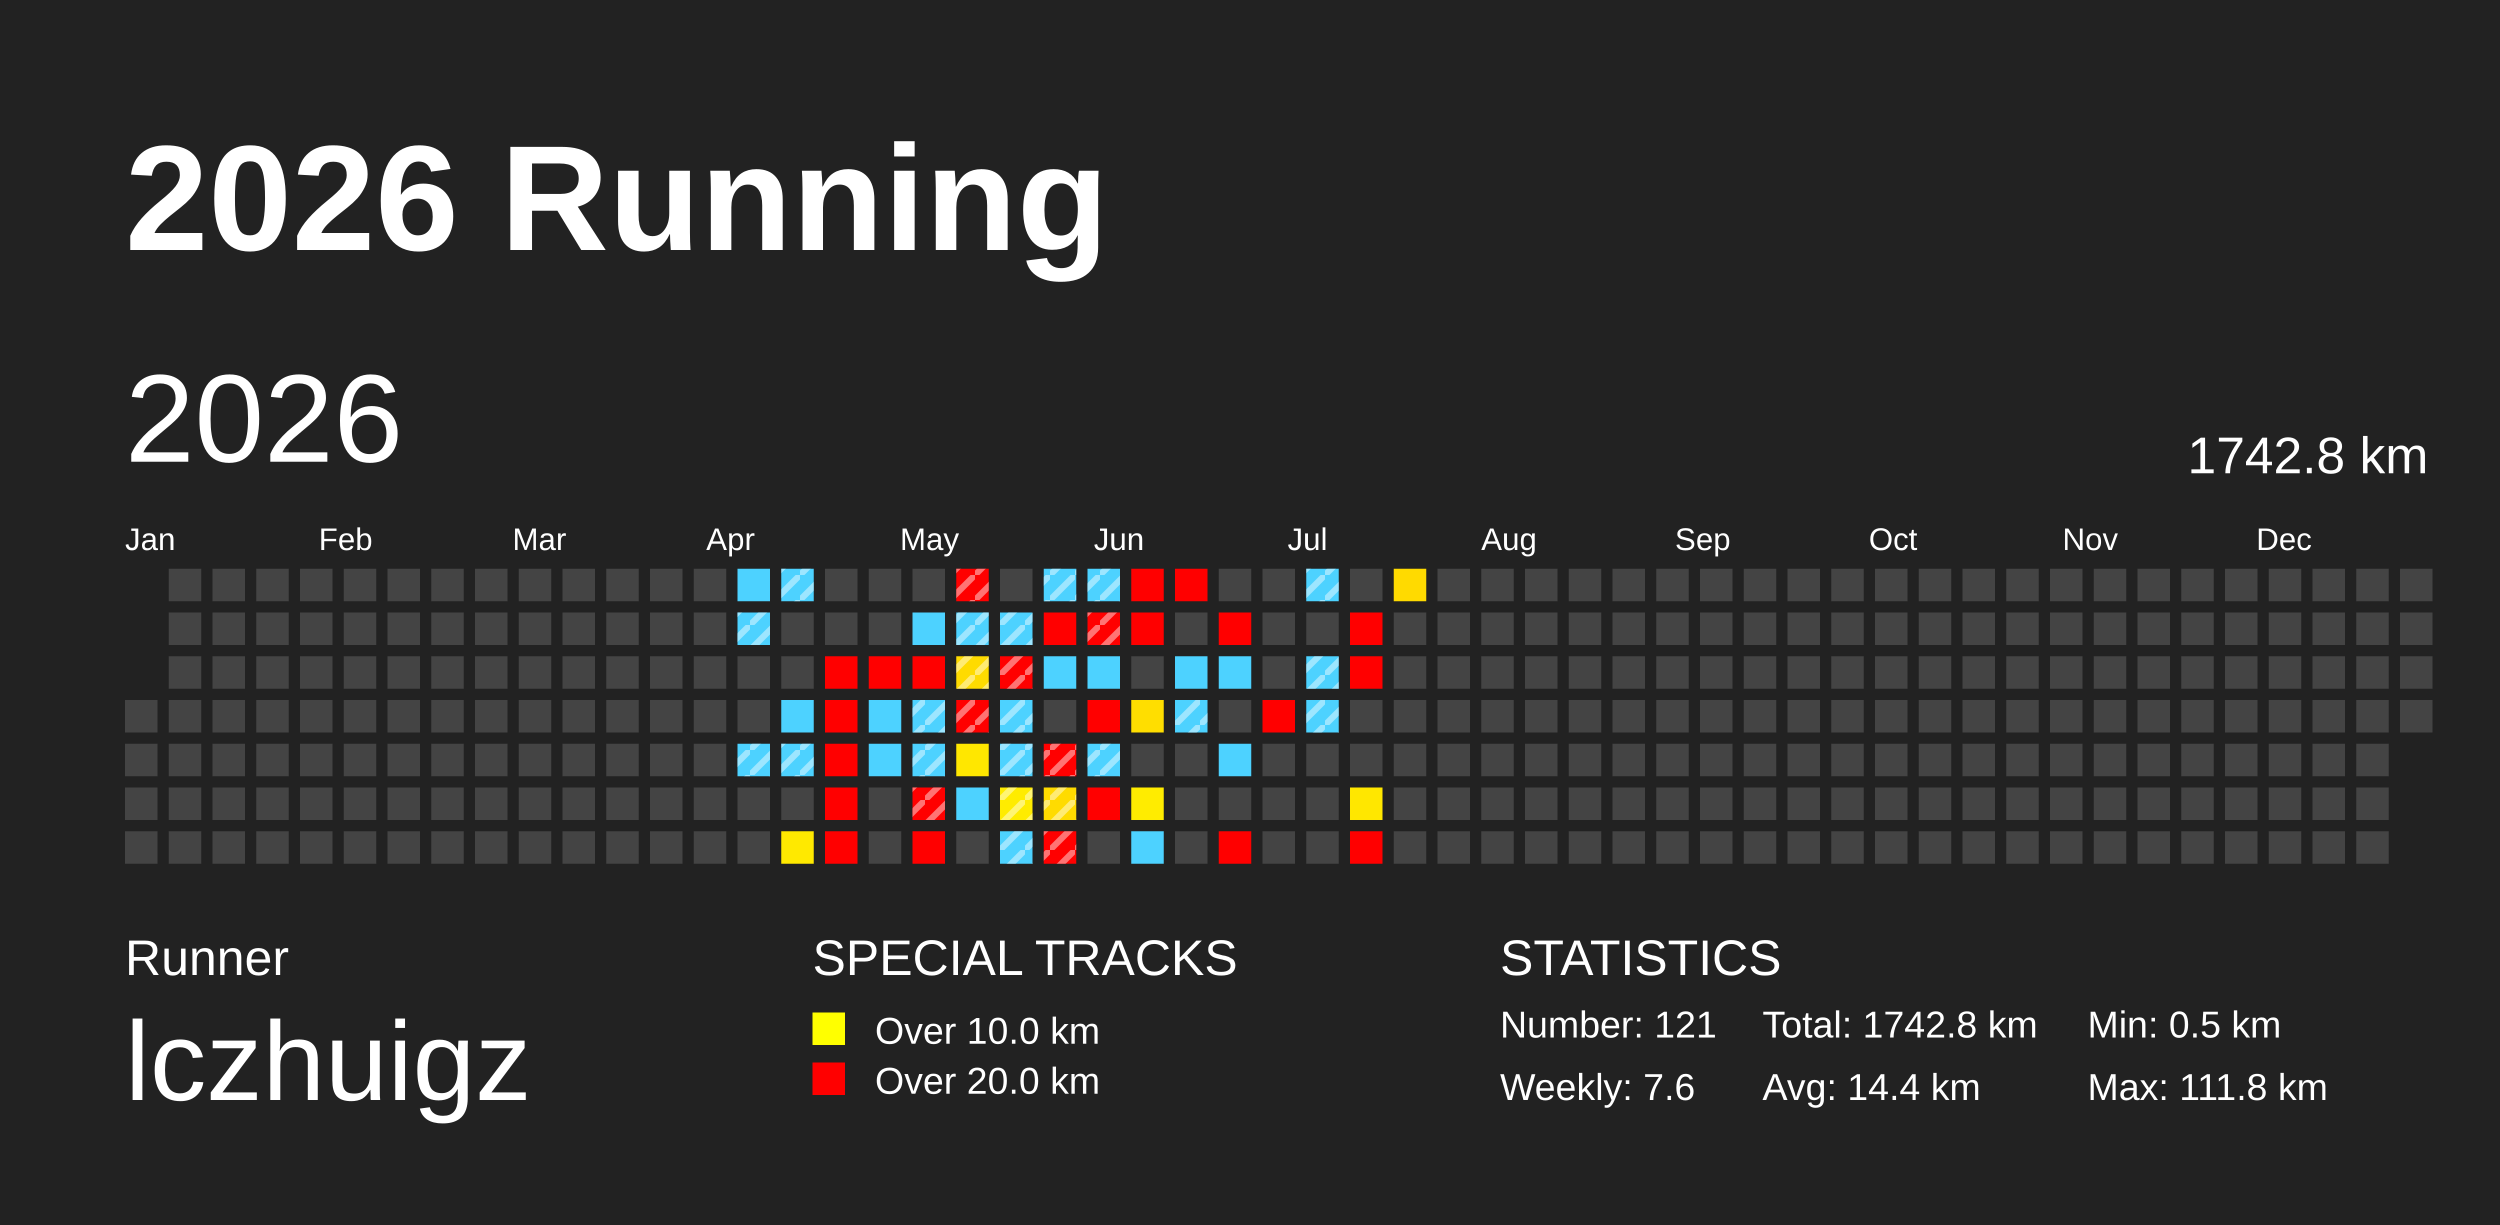
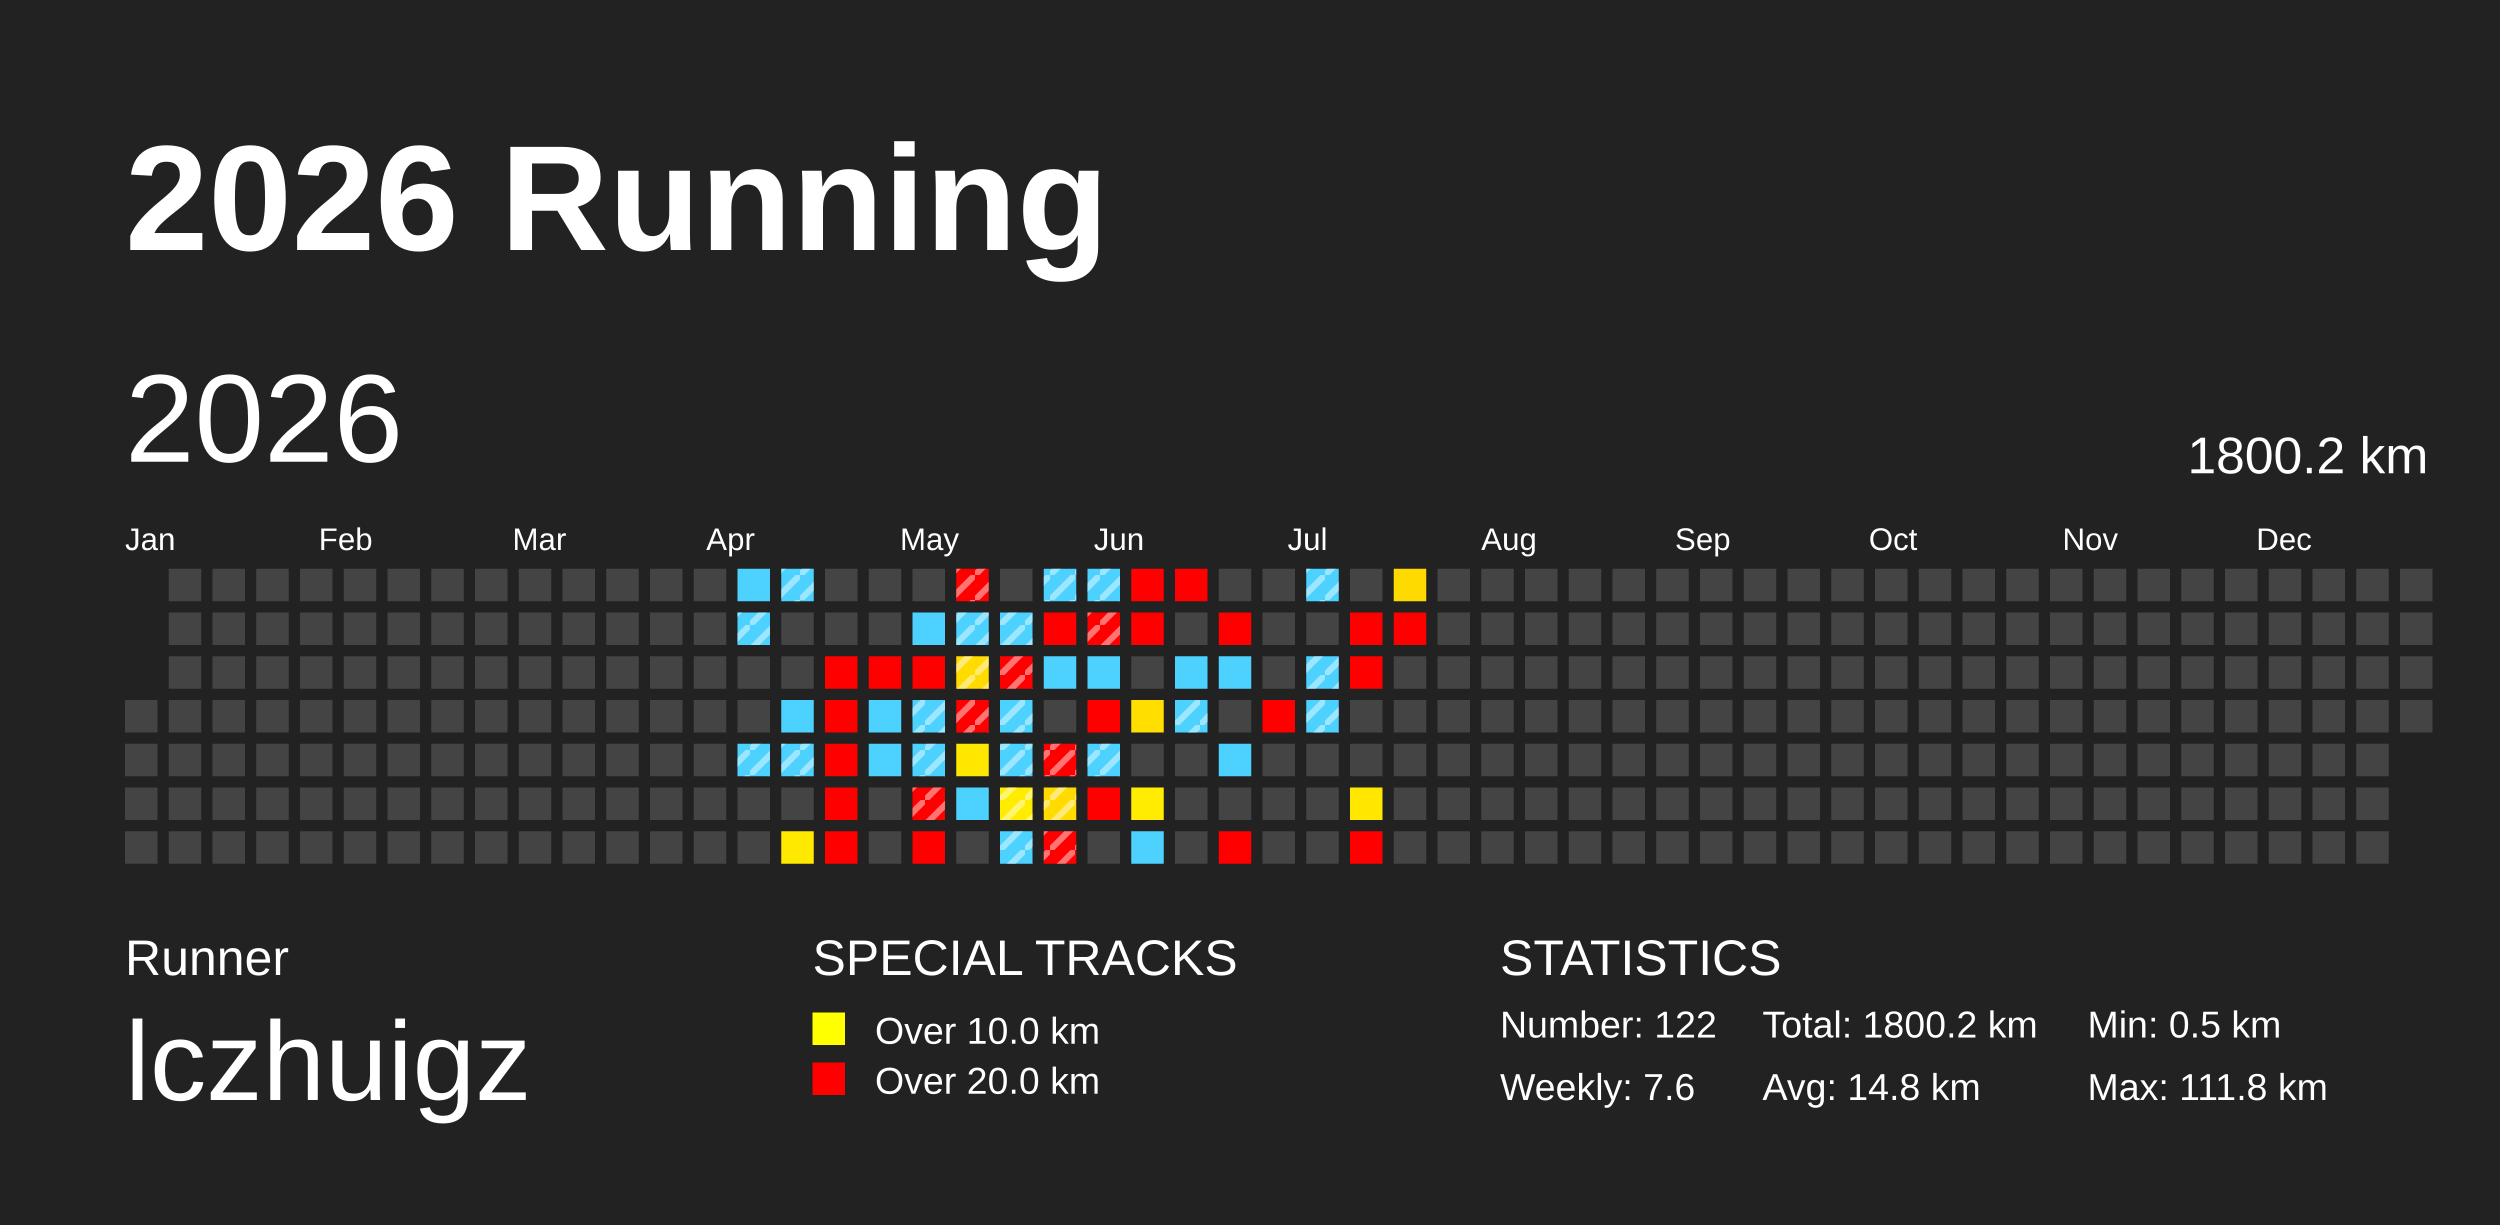
<svg xmlns="http://www.w3.org/2000/svg" baseProfile="full" height="98mm" version="1.1" viewBox="0,0,200,98" width="200mm">
  <defs>
    <pattern height="2" id="indoor-stripe" patternUnits="userSpaceOnUse" width="2">
      <line stroke="white" stroke-opacity="0.45" stroke-width="0.5" x1="0" x2="2" y1="2" y2="0" />
    </pattern>
  </defs>
  <rect fill="#222222" height="98" width="200" x="0" y="0" />
  <text fill="#FFFFFF" style="font-size:12px; font-family:Arial; font-weight:bold;" x="10" y="20">2026 Running</text>
  <text fill="#FFFFFF" style="font-size:4px; font-family:Arial" x="10" y="78">Runner</text>
  <text fill="#FFFFFF" style="font-size:9px; font-family:Arial" x="10" y="88">lczhuigz</text>
  <text fill="#FFFFFF" style="font-size:4px; font-family:Arial" x="65" y="78">SPECIAL TRACKS</text>
  <rect fill="yellow" height="2.6" width="2.6" x="65" y="81" />
  <text fill="#FFFFFF" style="font-size:3px; font-family:Arial" x="70" y="83.5">Over 10.0 km</text>
  <rect fill="red" height="2.6" width="2.6" x="65" y="85" />
  <text fill="#FFFFFF" style="font-size:3px; font-family:Arial" x="70" y="87.5">Over 20.0 km</text>
  <text fill="#FFFFFF" style="font-size:4px; font-family:Arial" x="120" y="78">STATISTICS</text>
-   <text fill="#FFFFFF" style="font-size:3px; font-family:Arial" x="120" y="83">Number: 121</text>
+   <text fill="#FFFFFF" style="font-size:3px; font-family:Arial" x="120" y="83">Number: 122</text>
  <text fill="#FFFFFF" style="font-size:3px; font-family:Arial" x="120" y="88">Weekly: 7.6</text>
-   <text fill="#FFFFFF" style="font-size:3px; font-family:Arial" x="141" y="83">Total: 1742.8 km</text>
-   <text fill="#FFFFFF" style="font-size:3px; font-family:Arial" x="141" y="88">Avg: 14.4 km</text>
+   <text fill="#FFFFFF" style="font-size:3px; font-family:Arial" x="141" y="83">Total: 1800.2 km</text>
+   <text fill="#FFFFFF" style="font-size:3px; font-family:Arial" x="141" y="88">Avg: 14.8 km</text>
  <text fill="#FFFFFF" style="font-size:3px; font-family:Arial" x="167" y="83">Min: 0.5 km</text>
  <text fill="#FFFFFF" style="font-size:3px; font-family:Arial" x="167" y="88">Max: 111.8 km</text>
  <text dominant-baseline="hanging" fill="#FFFFFF" style="font-size:10.0px; font-family:Arial;" x="10" y="30">2026</text>
-   <text dominant-baseline="hanging" fill="#FFFFFF" style="font-size:4.125px; font-family:Arial;" x="175" y="35">1742.8 km</text>
+   <text dominant-baseline="hanging" fill="#FFFFFF" style="font-size:4.125px; font-family:Arial;" x="175" y="35">1800.2 km</text>
  <text fill="#FFFFFF" style="font-size:2.5px; font-family:Arial" x="10.0" y="44">Jan</text>
  <text fill="#FFFFFF" style="font-size:2.5px; font-family:Arial" x="25.5" y="44">Feb</text>
  <text fill="#FFFFFF" style="font-size:2.5px; font-family:Arial" x="41.0" y="44">Mar</text>
  <text fill="#FFFFFF" style="font-size:2.5px; font-family:Arial" x="56.5" y="44">Apr</text>
  <text fill="#FFFFFF" style="font-size:2.5px; font-family:Arial" x="72.0" y="44">May</text>
  <text fill="#FFFFFF" style="font-size:2.5px; font-family:Arial" x="87.5" y="44">Jun</text>
  <text fill="#FFFFFF" style="font-size:2.5px; font-family:Arial" x="103.0" y="44">Jul</text>
  <text fill="#FFFFFF" style="font-size:2.5px; font-family:Arial" x="118.5" y="44">Aug</text>
  <text fill="#FFFFFF" style="font-size:2.5px; font-family:Arial" x="134.0" y="44">Sep</text>
  <text fill="#FFFFFF" style="font-size:2.5px; font-family:Arial" x="149.5" y="44">Oct</text>
  <text fill="#FFFFFF" style="font-size:2.5px; font-family:Arial" x="165.0" y="44">Nov</text>
  <text fill="#FFFFFF" style="font-size:2.5px; font-family:Arial" x="180.5" y="44">Dec</text>
  <rect fill="#444444" height="2.6" width="2.6" x="10.0" y="56.0" />
  <rect fill="#444444" height="2.6" width="2.6" x="10.0" y="59.5" />
  <rect fill="#444444" height="2.6" width="2.6" x="10.0" y="63.0" />
  <rect fill="#444444" height="2.6" width="2.6" x="10.0" y="66.5" />
  <rect fill="#444444" height="2.6" width="2.6" x="13.5" y="45.5" />
  <rect fill="#444444" height="2.6" width="2.6" x="13.5" y="49.0" />
  <rect fill="#444444" height="2.6" width="2.6" x="13.5" y="52.5" />
  <rect fill="#444444" height="2.6" width="2.6" x="13.5" y="56.0" />
  <rect fill="#444444" height="2.6" width="2.6" x="13.5" y="59.5" />
  <rect fill="#444444" height="2.6" width="2.6" x="13.5" y="63.0" />
  <rect fill="#444444" height="2.6" width="2.6" x="13.5" y="66.5" />
  <rect fill="#444444" height="2.6" width="2.6" x="17.0" y="45.5" />
  <rect fill="#444444" height="2.6" width="2.6" x="17.0" y="49.0" />
  <rect fill="#444444" height="2.6" width="2.6" x="17.0" y="52.5" />
  <rect fill="#444444" height="2.6" width="2.6" x="17.0" y="56.0" />
  <rect fill="#444444" height="2.6" width="2.6" x="17.0" y="59.5" />
  <rect fill="#444444" height="2.6" width="2.6" x="17.0" y="63.0" />
  <rect fill="#444444" height="2.6" width="2.6" x="17.0" y="66.5" />
  <rect fill="#444444" height="2.6" width="2.6" x="20.5" y="45.5" />
  <rect fill="#444444" height="2.6" width="2.6" x="20.5" y="49.0" />
  <rect fill="#444444" height="2.6" width="2.6" x="20.5" y="52.5" />
  <rect fill="#444444" height="2.6" width="2.6" x="20.5" y="56.0" />
  <rect fill="#444444" height="2.6" width="2.6" x="20.5" y="59.5" />
  <rect fill="#444444" height="2.6" width="2.6" x="20.5" y="63.0" />
  <rect fill="#444444" height="2.6" width="2.6" x="20.5" y="66.5" />
  <rect fill="#444444" height="2.6" width="2.6" x="24.0" y="45.5" />
  <rect fill="#444444" height="2.6" width="2.6" x="24.0" y="49.0" />
  <rect fill="#444444" height="2.6" width="2.6" x="24.0" y="52.5" />
  <rect fill="#444444" height="2.6" width="2.6" x="24.0" y="56.0" />
  <rect fill="#444444" height="2.6" width="2.6" x="24.0" y="59.5" />
  <rect fill="#444444" height="2.6" width="2.6" x="24.0" y="63.0" />
  <rect fill="#444444" height="2.6" width="2.6" x="24.0" y="66.5" />
  <rect fill="#444444" height="2.6" width="2.6" x="27.5" y="45.5" />
  <rect fill="#444444" height="2.6" width="2.6" x="27.5" y="49.0" />
  <rect fill="#444444" height="2.6" width="2.6" x="27.5" y="52.5" />
  <rect fill="#444444" height="2.6" width="2.6" x="27.5" y="56.0" />
  <rect fill="#444444" height="2.6" width="2.6" x="27.5" y="59.5" />
  <rect fill="#444444" height="2.6" width="2.6" x="27.5" y="63.0" />
  <rect fill="#444444" height="2.6" width="2.6" x="27.5" y="66.5" />
  <rect fill="#444444" height="2.6" width="2.6" x="31.0" y="45.5" />
  <rect fill="#444444" height="2.6" width="2.6" x="31.0" y="49.0" />
  <rect fill="#444444" height="2.6" width="2.6" x="31.0" y="52.5" />
  <rect fill="#444444" height="2.6" width="2.6" x="31.0" y="56.0" />
  <rect fill="#444444" height="2.6" width="2.6" x="31.0" y="59.5" />
  <rect fill="#444444" height="2.6" width="2.6" x="31.0" y="63.0" />
  <rect fill="#444444" height="2.6" width="2.6" x="31.0" y="66.5" />
  <rect fill="#444444" height="2.6" width="2.6" x="34.5" y="45.5" />
  <rect fill="#444444" height="2.6" width="2.6" x="34.5" y="49.0" />
  <rect fill="#444444" height="2.6" width="2.6" x="34.5" y="52.5" />
  <rect fill="#444444" height="2.6" width="2.6" x="34.5" y="56.0" />
  <rect fill="#444444" height="2.6" width="2.6" x="34.5" y="59.5" />
  <rect fill="#444444" height="2.6" width="2.6" x="34.5" y="63.0" />
  <rect fill="#444444" height="2.6" width="2.6" x="34.5" y="66.5" />
  <rect fill="#444444" height="2.6" width="2.6" x="38.0" y="45.5" />
  <rect fill="#444444" height="2.6" width="2.6" x="38.0" y="49.0" />
  <rect fill="#444444" height="2.6" width="2.6" x="38.0" y="52.5" />
  <rect fill="#444444" height="2.6" width="2.6" x="38.0" y="56.0" />
  <rect fill="#444444" height="2.6" width="2.6" x="38.0" y="59.5" />
  <rect fill="#444444" height="2.6" width="2.6" x="38.0" y="63.0" />
  <rect fill="#444444" height="2.6" width="2.6" x="38.0" y="66.5" />
  <rect fill="#444444" height="2.6" width="2.6" x="41.5" y="45.5" />
  <rect fill="#444444" height="2.6" width="2.6" x="41.5" y="49.0" />
  <rect fill="#444444" height="2.6" width="2.6" x="41.5" y="52.5" />
  <rect fill="#444444" height="2.6" width="2.6" x="41.5" y="56.0" />
  <rect fill="#444444" height="2.6" width="2.6" x="41.5" y="59.5" />
  <rect fill="#444444" height="2.6" width="2.6" x="41.5" y="63.0" />
  <rect fill="#444444" height="2.6" width="2.6" x="41.5" y="66.5" />
  <rect fill="#444444" height="2.6" width="2.6" x="45.0" y="45.5" />
  <rect fill="#444444" height="2.6" width="2.6" x="45.0" y="49.0" />
  <rect fill="#444444" height="2.6" width="2.6" x="45.0" y="52.5" />
  <rect fill="#444444" height="2.6" width="2.6" x="45.0" y="56.0" />
  <rect fill="#444444" height="2.6" width="2.6" x="45.0" y="59.5" />
  <rect fill="#444444" height="2.6" width="2.6" x="45.0" y="63.0" />
  <rect fill="#444444" height="2.6" width="2.6" x="45.0" y="66.5" />
  <rect fill="#444444" height="2.6" width="2.6" x="48.5" y="45.5" />
  <rect fill="#444444" height="2.6" width="2.6" x="48.5" y="49.0" />
  <rect fill="#444444" height="2.6" width="2.6" x="48.5" y="52.5" />
  <rect fill="#444444" height="2.6" width="2.6" x="48.5" y="56.0" />
  <rect fill="#444444" height="2.6" width="2.6" x="48.5" y="59.5" />
  <rect fill="#444444" height="2.6" width="2.6" x="48.5" y="63.0" />
  <rect fill="#444444" height="2.6" width="2.6" x="48.5" y="66.5" />
  <rect fill="#444444" height="2.6" width="2.6" x="52.0" y="45.5" />
  <rect fill="#444444" height="2.6" width="2.6" x="52.0" y="49.0" />
  <rect fill="#444444" height="2.6" width="2.6" x="52.0" y="52.5" />
  <rect fill="#444444" height="2.6" width="2.6" x="52.0" y="56.0" />
  <rect fill="#444444" height="2.6" width="2.6" x="52.0" y="59.5" />
  <rect fill="#444444" height="2.6" width="2.6" x="52.0" y="63.0" />
  <rect fill="#444444" height="2.6" width="2.6" x="52.0" y="66.5" />
  <rect fill="#444444" height="2.6" width="2.6" x="55.5" y="45.5" />
  <rect fill="#444444" height="2.6" width="2.6" x="55.5" y="49.0" />
  <rect fill="#444444" height="2.6" width="2.6" x="55.5" y="52.5" />
  <rect fill="#444444" height="2.6" width="2.6" x="55.5" y="56.0" />
  <rect fill="#444444" height="2.6" width="2.6" x="55.5" y="59.5" />
  <rect fill="#444444" height="2.6" width="2.6" x="55.5" y="63.0" />
  <rect fill="#444444" height="2.6" width="2.6" x="55.5" y="66.5" />
  <rect fill="#4dd2ff" height="2.6" width="2.6" x="59.0" y="45.5" />
  <rect fill="#4dd2ff" height="2.6" width="2.6" x="59.0" y="49.0" />
  <rect fill="url(#indoor-stripe)" height="2.6" style="pointer-events: none;" width="2.6" x="59.0" y="49.0" />
  <rect fill="#444444" height="2.6" width="2.6" x="59.0" y="52.5" />
  <rect fill="#444444" height="2.6" width="2.6" x="59.0" y="56.0" />
  <rect fill="#4dd2ff" height="2.6" width="2.6" x="59.0" y="59.5" />
  <rect fill="url(#indoor-stripe)" height="2.6" style="pointer-events: none;" width="2.6" x="59.0" y="59.5" />
  <rect fill="#444444" height="2.6" width="2.6" x="59.0" y="63.0" />
  <rect fill="#444444" height="2.6" width="2.6" x="59.0" y="66.5" />
  <rect fill="#4dd2ff" height="2.6" width="2.6" x="62.5" y="45.5" />
  <rect fill="url(#indoor-stripe)" height="2.6" style="pointer-events: none;" width="2.6" x="62.5" y="45.5" />
  <rect fill="#444444" height="2.6" width="2.6" x="62.5" y="49.0" />
  <rect fill="#444444" height="2.6" width="2.6" x="62.5" y="52.5" />
  <rect fill="#4dd2ff" height="2.6" width="2.6" x="62.5" y="56.0" />
  <rect fill="#4dd2ff" height="2.6" width="2.6" x="62.5" y="59.5" />
  <rect fill="url(#indoor-stripe)" height="2.6" style="pointer-events: none;" width="2.6" x="62.5" y="59.5" />
  <rect fill="#444444" height="2.6" width="2.6" x="62.5" y="63.0" />
  <rect fill="#ffe900" height="2.6" width="2.6" x="62.5" y="66.5" />
  <rect fill="#444444" height="2.6" width="2.6" x="66.0" y="45.5" />
  <rect fill="#444444" height="2.6" width="2.6" x="66.0" y="49.0" />
  <rect fill="red" height="2.6" width="2.6" x="66.0" y="52.5" />
  <rect fill="red" height="2.6" width="2.6" x="66.0" y="56.0" />
  <rect fill="red" height="2.6" width="2.6" x="66.0" y="59.5" />
  <rect fill="red" height="2.6" width="2.6" x="66.0" y="63.0" />
  <rect fill="red" height="2.6" width="2.6" x="66.0" y="66.5" />
  <rect fill="#444444" height="2.6" width="2.6" x="69.5" y="45.5" />
  <rect fill="#444444" height="2.6" width="2.6" x="69.5" y="49.0" />
  <rect fill="red" height="2.6" width="2.6" x="69.5" y="52.5" />
  <rect fill="#4dd2ff" height="2.6" width="2.6" x="69.5" y="56.0" />
  <rect fill="#4dd2ff" height="2.6" width="2.6" x="69.5" y="59.5" />
  <rect fill="#444444" height="2.6" width="2.6" x="69.5" y="63.0" />
  <rect fill="#444444" height="2.6" width="2.6" x="69.5" y="66.5" />
  <rect fill="#444444" height="2.6" width="2.6" x="73.0" y="45.5" />
  <rect fill="#4dd2ff" height="2.6" width="2.6" x="73.0" y="49.0" />
  <rect fill="red" height="2.6" width="2.6" x="73.0" y="52.5" />
  <rect fill="#4dd2ff" height="2.6" width="2.6" x="73.0" y="56.0" />
  <rect fill="url(#indoor-stripe)" height="2.6" style="pointer-events: none;" width="2.6" x="73.0" y="56.0" />
  <rect fill="#4dd2ff" height="2.6" width="2.6" x="73.0" y="59.5" />
  <rect fill="url(#indoor-stripe)" height="2.6" style="pointer-events: none;" width="2.6" x="73.0" y="59.5" />
  <rect fill="red" height="2.6" width="2.6" x="73.0" y="63.0" />
  <rect fill="url(#indoor-stripe)" height="2.6" style="pointer-events: none;" width="2.6" x="73.0" y="63.0" />
  <rect fill="red" height="2.6" width="2.6" x="73.0" y="66.5" />
  <rect fill="red" height="2.6" width="2.6" x="76.5" y="45.5" />
  <rect fill="url(#indoor-stripe)" height="2.6" style="pointer-events: none;" width="2.6" x="76.5" y="45.5" />
  <rect fill="#4dd2ff" height="2.6" width="2.6" x="76.5" y="49.0" />
  <rect fill="url(#indoor-stripe)" height="2.6" style="pointer-events: none;" width="2.6" x="76.5" y="49.0" />
  <rect fill="#ffdb00" height="2.6" width="2.6" x="76.5" y="52.5" />
  <rect fill="url(#indoor-stripe)" height="2.6" style="pointer-events: none;" width="2.6" x="76.5" y="52.5" />
  <rect fill="red" height="2.6" width="2.6" x="76.5" y="56.0" />
  <rect fill="url(#indoor-stripe)" height="2.6" style="pointer-events: none;" width="2.6" x="76.5" y="56.0" />
  <rect fill="#ffe700" height="2.6" width="2.6" x="76.5" y="59.5" />
  <rect fill="#4dd2ff" height="2.6" width="2.6" x="76.5" y="63.0" />
  <rect fill="#444444" height="2.6" width="2.6" x="76.5" y="66.5" />
  <rect fill="#444444" height="2.6" width="2.6" x="80.0" y="45.5" />
  <rect fill="#4dd2ff" height="2.6" width="2.6" x="80.0" y="49.0" />
  <rect fill="url(#indoor-stripe)" height="2.6" style="pointer-events: none;" width="2.6" x="80.0" y="49.0" />
  <rect fill="red" height="2.6" width="2.6" x="80.0" y="52.5" />
  <rect fill="url(#indoor-stripe)" height="2.6" style="pointer-events: none;" width="2.6" x="80.0" y="52.5" />
  <rect fill="#4dd2ff" height="2.6" width="2.6" x="80.0" y="56.0" />
  <rect fill="url(#indoor-stripe)" height="2.6" style="pointer-events: none;" width="2.6" x="80.0" y="56.0" />
  <rect fill="#4dd2ff" height="2.6" width="2.6" x="80.0" y="59.5" />
  <rect fill="url(#indoor-stripe)" height="2.6" style="pointer-events: none;" width="2.6" x="80.0" y="59.5" />
  <rect fill="#ffec00" height="2.6" width="2.6" x="80.0" y="63.0" />
  <rect fill="url(#indoor-stripe)" height="2.6" style="pointer-events: none;" width="2.6" x="80.0" y="63.0" />
  <rect fill="#4dd2ff" height="2.6" width="2.6" x="80.0" y="66.5" />
  <rect fill="url(#indoor-stripe)" height="2.6" style="pointer-events: none;" width="2.6" x="80.0" y="66.5" />
  <rect fill="#4dd2ff" height="2.6" width="2.6" x="83.5" y="45.5" />
  <rect fill="url(#indoor-stripe)" height="2.6" style="pointer-events: none;" width="2.6" x="83.5" y="45.5" />
  <rect fill="red" height="2.6" width="2.6" x="83.5" y="49.0" />
  <rect fill="#4dd2ff" height="2.6" width="2.6" x="83.5" y="52.5" />
  <rect fill="#444444" height="2.6" width="2.6" x="83.5" y="56.0" />
  <rect fill="red" height="2.6" width="2.6" x="83.5" y="59.5" />
  <rect fill="url(#indoor-stripe)" height="2.6" style="pointer-events: none;" width="2.6" x="83.5" y="59.5" />
  <rect fill="#ffdb00" height="2.6" width="2.6" x="83.5" y="63.0" />
  <rect fill="url(#indoor-stripe)" height="2.6" style="pointer-events: none;" width="2.6" x="83.5" y="63.0" />
  <rect fill="red" height="2.6" width="2.6" x="83.5" y="66.5" />
  <rect fill="url(#indoor-stripe)" height="2.6" style="pointer-events: none;" width="2.6" x="83.5" y="66.5" />
  <rect fill="#4dd2ff" height="2.6" width="2.6" x="87.0" y="45.5" />
  <rect fill="url(#indoor-stripe)" height="2.6" style="pointer-events: none;" width="2.6" x="87.0" y="45.5" />
  <rect fill="red" height="2.6" width="2.6" x="87.0" y="49.0" />
  <rect fill="url(#indoor-stripe)" height="2.6" style="pointer-events: none;" width="2.6" x="87.0" y="49.0" />
  <rect fill="#4dd2ff" height="2.6" width="2.6" x="87.0" y="52.5" />
  <rect fill="red" height="2.6" width="2.6" x="87.0" y="56.0" />
  <rect fill="#4dd2ff" height="2.6" width="2.6" x="87.0" y="59.5" />
  <rect fill="url(#indoor-stripe)" height="2.6" style="pointer-events: none;" width="2.6" x="87.0" y="59.5" />
  <rect fill="red" height="2.6" width="2.6" x="87.0" y="63.0" />
  <rect fill="#444444" height="2.6" width="2.6" x="87.0" y="66.5" />
  <rect fill="red" height="2.6" width="2.6" x="90.5" y="45.5" />
  <rect fill="red" height="2.6" width="2.6" x="90.5" y="49.0" />
  <rect fill="#444444" height="2.6" width="2.6" x="90.5" y="52.5" />
  <rect fill="#ffde00" height="2.6" width="2.6" x="90.5" y="56.0" />
  <rect fill="#444444" height="2.6" width="2.6" x="90.5" y="59.5" />
  <rect fill="#ffec00" height="2.6" width="2.6" x="90.5" y="63.0" />
  <rect fill="#4dd2ff" height="2.6" width="2.6" x="90.5" y="66.5" />
  <rect fill="red" height="2.6" width="2.6" x="94.0" y="45.5" />
  <rect fill="#444444" height="2.6" width="2.6" x="94.0" y="49.0" />
  <rect fill="#4dd2ff" height="2.6" width="2.6" x="94.0" y="52.5" />
  <rect fill="#4dd2ff" height="2.6" width="2.6" x="94.0" y="56.0" />
  <rect fill="url(#indoor-stripe)" height="2.6" style="pointer-events: none;" width="2.6" x="94.0" y="56.0" />
  <rect fill="#444444" height="2.6" width="2.6" x="94.0" y="59.5" />
  <rect fill="#444444" height="2.6" width="2.6" x="94.0" y="63.0" />
  <rect fill="#444444" height="2.6" width="2.6" x="94.0" y="66.5" />
  <rect fill="#444444" height="2.6" width="2.6" x="97.5" y="45.5" />
  <rect fill="red" height="2.6" width="2.6" x="97.5" y="49.0" />
  <rect fill="#4dd2ff" height="2.6" width="2.6" x="97.5" y="52.5" />
  <rect fill="#444444" height="2.6" width="2.6" x="97.5" y="56.0" />
  <rect fill="#4dd2ff" height="2.6" width="2.6" x="97.5" y="59.5" />
  <rect fill="#444444" height="2.6" width="2.6" x="97.5" y="63.0" />
  <rect fill="red" height="2.6" width="2.6" x="97.5" y="66.5" />
  <rect fill="#444444" height="2.6" width="2.6" x="101.0" y="45.5" />
  <rect fill="#444444" height="2.6" width="2.6" x="101.0" y="49.0" />
  <rect fill="#444444" height="2.6" width="2.6" x="101.0" y="52.5" />
  <rect fill="red" height="2.6" width="2.6" x="101.0" y="56.0" />
  <rect fill="#444444" height="2.6" width="2.6" x="101.0" y="59.5" />
  <rect fill="#444444" height="2.6" width="2.6" x="101.0" y="63.0" />
  <rect fill="#444444" height="2.6" width="2.6" x="101.0" y="66.5" />
  <rect fill="#4dd2ff" height="2.6" width="2.6" x="104.5" y="45.5" />
  <rect fill="url(#indoor-stripe)" height="2.6" style="pointer-events: none;" width="2.6" x="104.5" y="45.5" />
  <rect fill="#444444" height="2.6" width="2.6" x="104.5" y="49.0" />
  <rect fill="#4dd2ff" height="2.6" width="2.6" x="104.5" y="52.5" />
  <rect fill="url(#indoor-stripe)" height="2.6" style="pointer-events: none;" width="2.6" x="104.5" y="52.5" />
  <rect fill="#4dd2ff" height="2.6" width="2.6" x="104.5" y="56.0" />
  <rect fill="url(#indoor-stripe)" height="2.6" style="pointer-events: none;" width="2.6" x="104.5" y="56.0" />
  <rect fill="#444444" height="2.6" width="2.6" x="104.5" y="59.5" />
  <rect fill="#444444" height="2.6" width="2.6" x="104.5" y="63.0" />
  <rect fill="#444444" height="2.6" width="2.6" x="104.5" y="66.5" />
  <rect fill="#444444" height="2.6" width="2.6" x="108.0" y="45.5" />
  <rect fill="red" height="2.6" width="2.6" x="108.0" y="49.0" />
  <rect fill="red" height="2.6" width="2.6" x="108.0" y="52.5" />
  <rect fill="#444444" height="2.6" width="2.6" x="108.0" y="56.0" />
  <rect fill="#444444" height="2.6" width="2.6" x="108.0" y="59.5" />
  <rect fill="#ffe700" height="2.6" width="2.6" x="108.0" y="63.0" />
  <rect fill="red" height="2.6" width="2.6" x="108.0" y="66.5" />
  <rect fill="#ffda00" height="2.6" width="2.6" x="111.5" y="45.5" />
-   <rect fill="#444444" height="2.6" width="2.6" x="111.5" y="49.0" />
+   <rect fill="red" height="2.6" width="2.6" x="111.5" y="49.0" />
  <rect fill="#444444" height="2.6" width="2.6" x="111.5" y="52.5" />
  <rect fill="#444444" height="2.6" width="2.6" x="111.5" y="56.0" />
  <rect fill="#444444" height="2.6" width="2.6" x="111.5" y="59.5" />
  <rect fill="#444444" height="2.6" width="2.6" x="111.5" y="63.0" />
  <rect fill="#444444" height="2.6" width="2.6" x="111.5" y="66.5" />
  <rect fill="#444444" height="2.6" width="2.6" x="115.0" y="45.5" />
  <rect fill="#444444" height="2.6" width="2.6" x="115.0" y="49.0" />
  <rect fill="#444444" height="2.6" width="2.6" x="115.0" y="52.5" />
  <rect fill="#444444" height="2.6" width="2.6" x="115.0" y="56.0" />
  <rect fill="#444444" height="2.6" width="2.6" x="115.0" y="59.5" />
  <rect fill="#444444" height="2.6" width="2.6" x="115.0" y="63.0" />
  <rect fill="#444444" height="2.6" width="2.6" x="115.0" y="66.5" />
  <rect fill="#444444" height="2.6" width="2.6" x="118.5" y="45.5" />
  <rect fill="#444444" height="2.6" width="2.6" x="118.5" y="49.0" />
  <rect fill="#444444" height="2.6" width="2.6" x="118.5" y="52.5" />
  <rect fill="#444444" height="2.6" width="2.6" x="118.5" y="56.0" />
  <rect fill="#444444" height="2.6" width="2.6" x="118.5" y="59.5" />
  <rect fill="#444444" height="2.6" width="2.6" x="118.5" y="63.0" />
  <rect fill="#444444" height="2.6" width="2.6" x="118.5" y="66.5" />
  <rect fill="#444444" height="2.6" width="2.6" x="122.0" y="45.5" />
  <rect fill="#444444" height="2.6" width="2.6" x="122.0" y="49.0" />
  <rect fill="#444444" height="2.6" width="2.6" x="122.0" y="52.5" />
  <rect fill="#444444" height="2.6" width="2.6" x="122.0" y="56.0" />
  <rect fill="#444444" height="2.6" width="2.6" x="122.0" y="59.5" />
  <rect fill="#444444" height="2.6" width="2.6" x="122.0" y="63.0" />
  <rect fill="#444444" height="2.6" width="2.6" x="122.0" y="66.5" />
  <rect fill="#444444" height="2.6" width="2.6" x="125.5" y="45.5" />
  <rect fill="#444444" height="2.6" width="2.6" x="125.5" y="49.0" />
  <rect fill="#444444" height="2.6" width="2.6" x="125.5" y="52.5" />
  <rect fill="#444444" height="2.6" width="2.6" x="125.5" y="56.0" />
  <rect fill="#444444" height="2.6" width="2.6" x="125.5" y="59.5" />
  <rect fill="#444444" height="2.6" width="2.6" x="125.5" y="63.0" />
  <rect fill="#444444" height="2.6" width="2.6" x="125.5" y="66.5" />
  <rect fill="#444444" height="2.6" width="2.6" x="129.0" y="45.5" />
  <rect fill="#444444" height="2.6" width="2.6" x="129.0" y="49.0" />
  <rect fill="#444444" height="2.6" width="2.6" x="129.0" y="52.5" />
  <rect fill="#444444" height="2.6" width="2.6" x="129.0" y="56.0" />
  <rect fill="#444444" height="2.6" width="2.6" x="129.0" y="59.5" />
  <rect fill="#444444" height="2.6" width="2.6" x="129.0" y="63.0" />
  <rect fill="#444444" height="2.6" width="2.6" x="129.0" y="66.5" />
  <rect fill="#444444" height="2.6" width="2.6" x="132.5" y="45.5" />
  <rect fill="#444444" height="2.6" width="2.6" x="132.5" y="49.0" />
  <rect fill="#444444" height="2.6" width="2.6" x="132.5" y="52.5" />
  <rect fill="#444444" height="2.6" width="2.6" x="132.5" y="56.0" />
  <rect fill="#444444" height="2.6" width="2.6" x="132.5" y="59.5" />
  <rect fill="#444444" height="2.6" width="2.6" x="132.5" y="63.0" />
  <rect fill="#444444" height="2.6" width="2.6" x="132.5" y="66.5" />
  <rect fill="#444444" height="2.6" width="2.6" x="136.0" y="45.5" />
  <rect fill="#444444" height="2.6" width="2.6" x="136.0" y="49.0" />
  <rect fill="#444444" height="2.6" width="2.6" x="136.0" y="52.5" />
  <rect fill="#444444" height="2.6" width="2.6" x="136.0" y="56.0" />
  <rect fill="#444444" height="2.6" width="2.6" x="136.0" y="59.5" />
  <rect fill="#444444" height="2.6" width="2.6" x="136.0" y="63.0" />
  <rect fill="#444444" height="2.6" width="2.6" x="136.0" y="66.5" />
  <rect fill="#444444" height="2.6" width="2.6" x="139.5" y="45.5" />
  <rect fill="#444444" height="2.6" width="2.6" x="139.5" y="49.0" />
  <rect fill="#444444" height="2.6" width="2.6" x="139.5" y="52.5" />
  <rect fill="#444444" height="2.6" width="2.6" x="139.5" y="56.0" />
  <rect fill="#444444" height="2.6" width="2.6" x="139.5" y="59.5" />
  <rect fill="#444444" height="2.6" width="2.6" x="139.5" y="63.0" />
  <rect fill="#444444" height="2.6" width="2.6" x="139.5" y="66.5" />
  <rect fill="#444444" height="2.6" width="2.6" x="143.0" y="45.5" />
  <rect fill="#444444" height="2.6" width="2.6" x="143.0" y="49.0" />
  <rect fill="#444444" height="2.6" width="2.6" x="143.0" y="52.5" />
  <rect fill="#444444" height="2.6" width="2.6" x="143.0" y="56.0" />
  <rect fill="#444444" height="2.6" width="2.6" x="143.0" y="59.5" />
  <rect fill="#444444" height="2.6" width="2.6" x="143.0" y="63.0" />
  <rect fill="#444444" height="2.6" width="2.6" x="143.0" y="66.5" />
  <rect fill="#444444" height="2.6" width="2.6" x="146.5" y="45.5" />
  <rect fill="#444444" height="2.6" width="2.6" x="146.5" y="49.0" />
  <rect fill="#444444" height="2.6" width="2.6" x="146.5" y="52.5" />
  <rect fill="#444444" height="2.6" width="2.6" x="146.5" y="56.0" />
  <rect fill="#444444" height="2.6" width="2.6" x="146.5" y="59.5" />
  <rect fill="#444444" height="2.6" width="2.6" x="146.5" y="63.0" />
  <rect fill="#444444" height="2.6" width="2.6" x="146.5" y="66.5" />
  <rect fill="#444444" height="2.6" width="2.6" x="150.0" y="45.5" />
  <rect fill="#444444" height="2.6" width="2.6" x="150.0" y="49.0" />
  <rect fill="#444444" height="2.6" width="2.6" x="150.0" y="52.5" />
  <rect fill="#444444" height="2.6" width="2.6" x="150.0" y="56.0" />
  <rect fill="#444444" height="2.6" width="2.6" x="150.0" y="59.5" />
  <rect fill="#444444" height="2.6" width="2.6" x="150.0" y="63.0" />
  <rect fill="#444444" height="2.6" width="2.6" x="150.0" y="66.5" />
  <rect fill="#444444" height="2.6" width="2.6" x="153.5" y="45.5" />
  <rect fill="#444444" height="2.6" width="2.6" x="153.5" y="49.0" />
  <rect fill="#444444" height="2.6" width="2.6" x="153.5" y="52.5" />
  <rect fill="#444444" height="2.6" width="2.6" x="153.5" y="56.0" />
  <rect fill="#444444" height="2.6" width="2.6" x="153.5" y="59.5" />
  <rect fill="#444444" height="2.6" width="2.6" x="153.5" y="63.0" />
  <rect fill="#444444" height="2.6" width="2.6" x="153.5" y="66.5" />
  <rect fill="#444444" height="2.6" width="2.6" x="157.0" y="45.5" />
  <rect fill="#444444" height="2.6" width="2.6" x="157.0" y="49.0" />
  <rect fill="#444444" height="2.6" width="2.6" x="157.0" y="52.5" />
  <rect fill="#444444" height="2.6" width="2.6" x="157.0" y="56.0" />
  <rect fill="#444444" height="2.6" width="2.6" x="157.0" y="59.5" />
  <rect fill="#444444" height="2.6" width="2.6" x="157.0" y="63.0" />
  <rect fill="#444444" height="2.6" width="2.6" x="157.0" y="66.5" />
  <rect fill="#444444" height="2.6" width="2.6" x="160.5" y="45.5" />
  <rect fill="#444444" height="2.6" width="2.6" x="160.5" y="49.0" />
  <rect fill="#444444" height="2.6" width="2.6" x="160.5" y="52.5" />
  <rect fill="#444444" height="2.6" width="2.6" x="160.5" y="56.0" />
  <rect fill="#444444" height="2.6" width="2.6" x="160.5" y="59.5" />
  <rect fill="#444444" height="2.6" width="2.6" x="160.5" y="63.0" />
  <rect fill="#444444" height="2.6" width="2.6" x="160.5" y="66.5" />
  <rect fill="#444444" height="2.6" width="2.6" x="164.0" y="45.5" />
  <rect fill="#444444" height="2.6" width="2.6" x="164.0" y="49.0" />
  <rect fill="#444444" height="2.6" width="2.6" x="164.0" y="52.5" />
  <rect fill="#444444" height="2.6" width="2.6" x="164.0" y="56.0" />
  <rect fill="#444444" height="2.6" width="2.6" x="164.0" y="59.5" />
  <rect fill="#444444" height="2.6" width="2.6" x="164.0" y="63.0" />
  <rect fill="#444444" height="2.6" width="2.6" x="164.0" y="66.5" />
  <rect fill="#444444" height="2.6" width="2.6" x="167.5" y="45.5" />
  <rect fill="#444444" height="2.6" width="2.6" x="167.5" y="49.0" />
  <rect fill="#444444" height="2.6" width="2.6" x="167.5" y="52.5" />
  <rect fill="#444444" height="2.6" width="2.6" x="167.5" y="56.0" />
  <rect fill="#444444" height="2.6" width="2.6" x="167.5" y="59.5" />
  <rect fill="#444444" height="2.6" width="2.6" x="167.5" y="63.0" />
  <rect fill="#444444" height="2.6" width="2.6" x="167.5" y="66.5" />
  <rect fill="#444444" height="2.6" width="2.6" x="171.0" y="45.5" />
  <rect fill="#444444" height="2.6" width="2.6" x="171.0" y="49.0" />
  <rect fill="#444444" height="2.6" width="2.6" x="171.0" y="52.5" />
  <rect fill="#444444" height="2.6" width="2.6" x="171.0" y="56.0" />
  <rect fill="#444444" height="2.6" width="2.6" x="171.0" y="59.5" />
  <rect fill="#444444" height="2.6" width="2.6" x="171.0" y="63.0" />
  <rect fill="#444444" height="2.6" width="2.6" x="171.0" y="66.5" />
  <rect fill="#444444" height="2.6" width="2.6" x="174.5" y="45.5" />
  <rect fill="#444444" height="2.6" width="2.6" x="174.5" y="49.0" />
  <rect fill="#444444" height="2.6" width="2.6" x="174.5" y="52.5" />
  <rect fill="#444444" height="2.6" width="2.6" x="174.5" y="56.0" />
  <rect fill="#444444" height="2.6" width="2.6" x="174.5" y="59.5" />
  <rect fill="#444444" height="2.6" width="2.6" x="174.5" y="63.0" />
  <rect fill="#444444" height="2.6" width="2.6" x="174.5" y="66.5" />
  <rect fill="#444444" height="2.6" width="2.6" x="178.0" y="45.5" />
  <rect fill="#444444" height="2.6" width="2.6" x="178.0" y="49.0" />
  <rect fill="#444444" height="2.6" width="2.6" x="178.0" y="52.5" />
  <rect fill="#444444" height="2.6" width="2.6" x="178.0" y="56.0" />
  <rect fill="#444444" height="2.6" width="2.6" x="178.0" y="59.5" />
  <rect fill="#444444" height="2.6" width="2.6" x="178.0" y="63.0" />
  <rect fill="#444444" height="2.6" width="2.6" x="178.0" y="66.5" />
  <rect fill="#444444" height="2.6" width="2.6" x="181.5" y="45.5" />
  <rect fill="#444444" height="2.6" width="2.6" x="181.5" y="49.0" />
  <rect fill="#444444" height="2.6" width="2.6" x="181.5" y="52.5" />
  <rect fill="#444444" height="2.6" width="2.6" x="181.5" y="56.0" />
  <rect fill="#444444" height="2.6" width="2.6" x="181.5" y="59.5" />
  <rect fill="#444444" height="2.6" width="2.6" x="181.5" y="63.0" />
  <rect fill="#444444" height="2.6" width="2.6" x="181.5" y="66.5" />
  <rect fill="#444444" height="2.6" width="2.6" x="185.0" y="45.5" />
  <rect fill="#444444" height="2.6" width="2.6" x="185.0" y="49.0" />
  <rect fill="#444444" height="2.6" width="2.6" x="185.0" y="52.5" />
  <rect fill="#444444" height="2.6" width="2.6" x="185.0" y="56.0" />
  <rect fill="#444444" height="2.6" width="2.6" x="185.0" y="59.5" />
  <rect fill="#444444" height="2.6" width="2.6" x="185.0" y="63.0" />
  <rect fill="#444444" height="2.6" width="2.6" x="185.0" y="66.5" />
  <rect fill="#444444" height="2.6" width="2.6" x="188.5" y="45.5" />
  <rect fill="#444444" height="2.6" width="2.6" x="188.5" y="49.0" />
  <rect fill="#444444" height="2.6" width="2.6" x="188.5" y="52.5" />
  <rect fill="#444444" height="2.6" width="2.6" x="188.5" y="56.0" />
  <rect fill="#444444" height="2.6" width="2.6" x="188.5" y="59.5" />
  <rect fill="#444444" height="2.6" width="2.6" x="188.5" y="63.0" />
  <rect fill="#444444" height="2.6" width="2.6" x="188.5" y="66.5" />
  <rect fill="#444444" height="2.6" width="2.6" x="192.0" y="45.5" />
  <rect fill="#444444" height="2.6" width="2.6" x="192.0" y="49.0" />
  <rect fill="#444444" height="2.6" width="2.6" x="192.0" y="52.5" />
  <rect fill="#444444" height="2.6" width="2.6" x="192.0" y="56.0" />
</svg>
